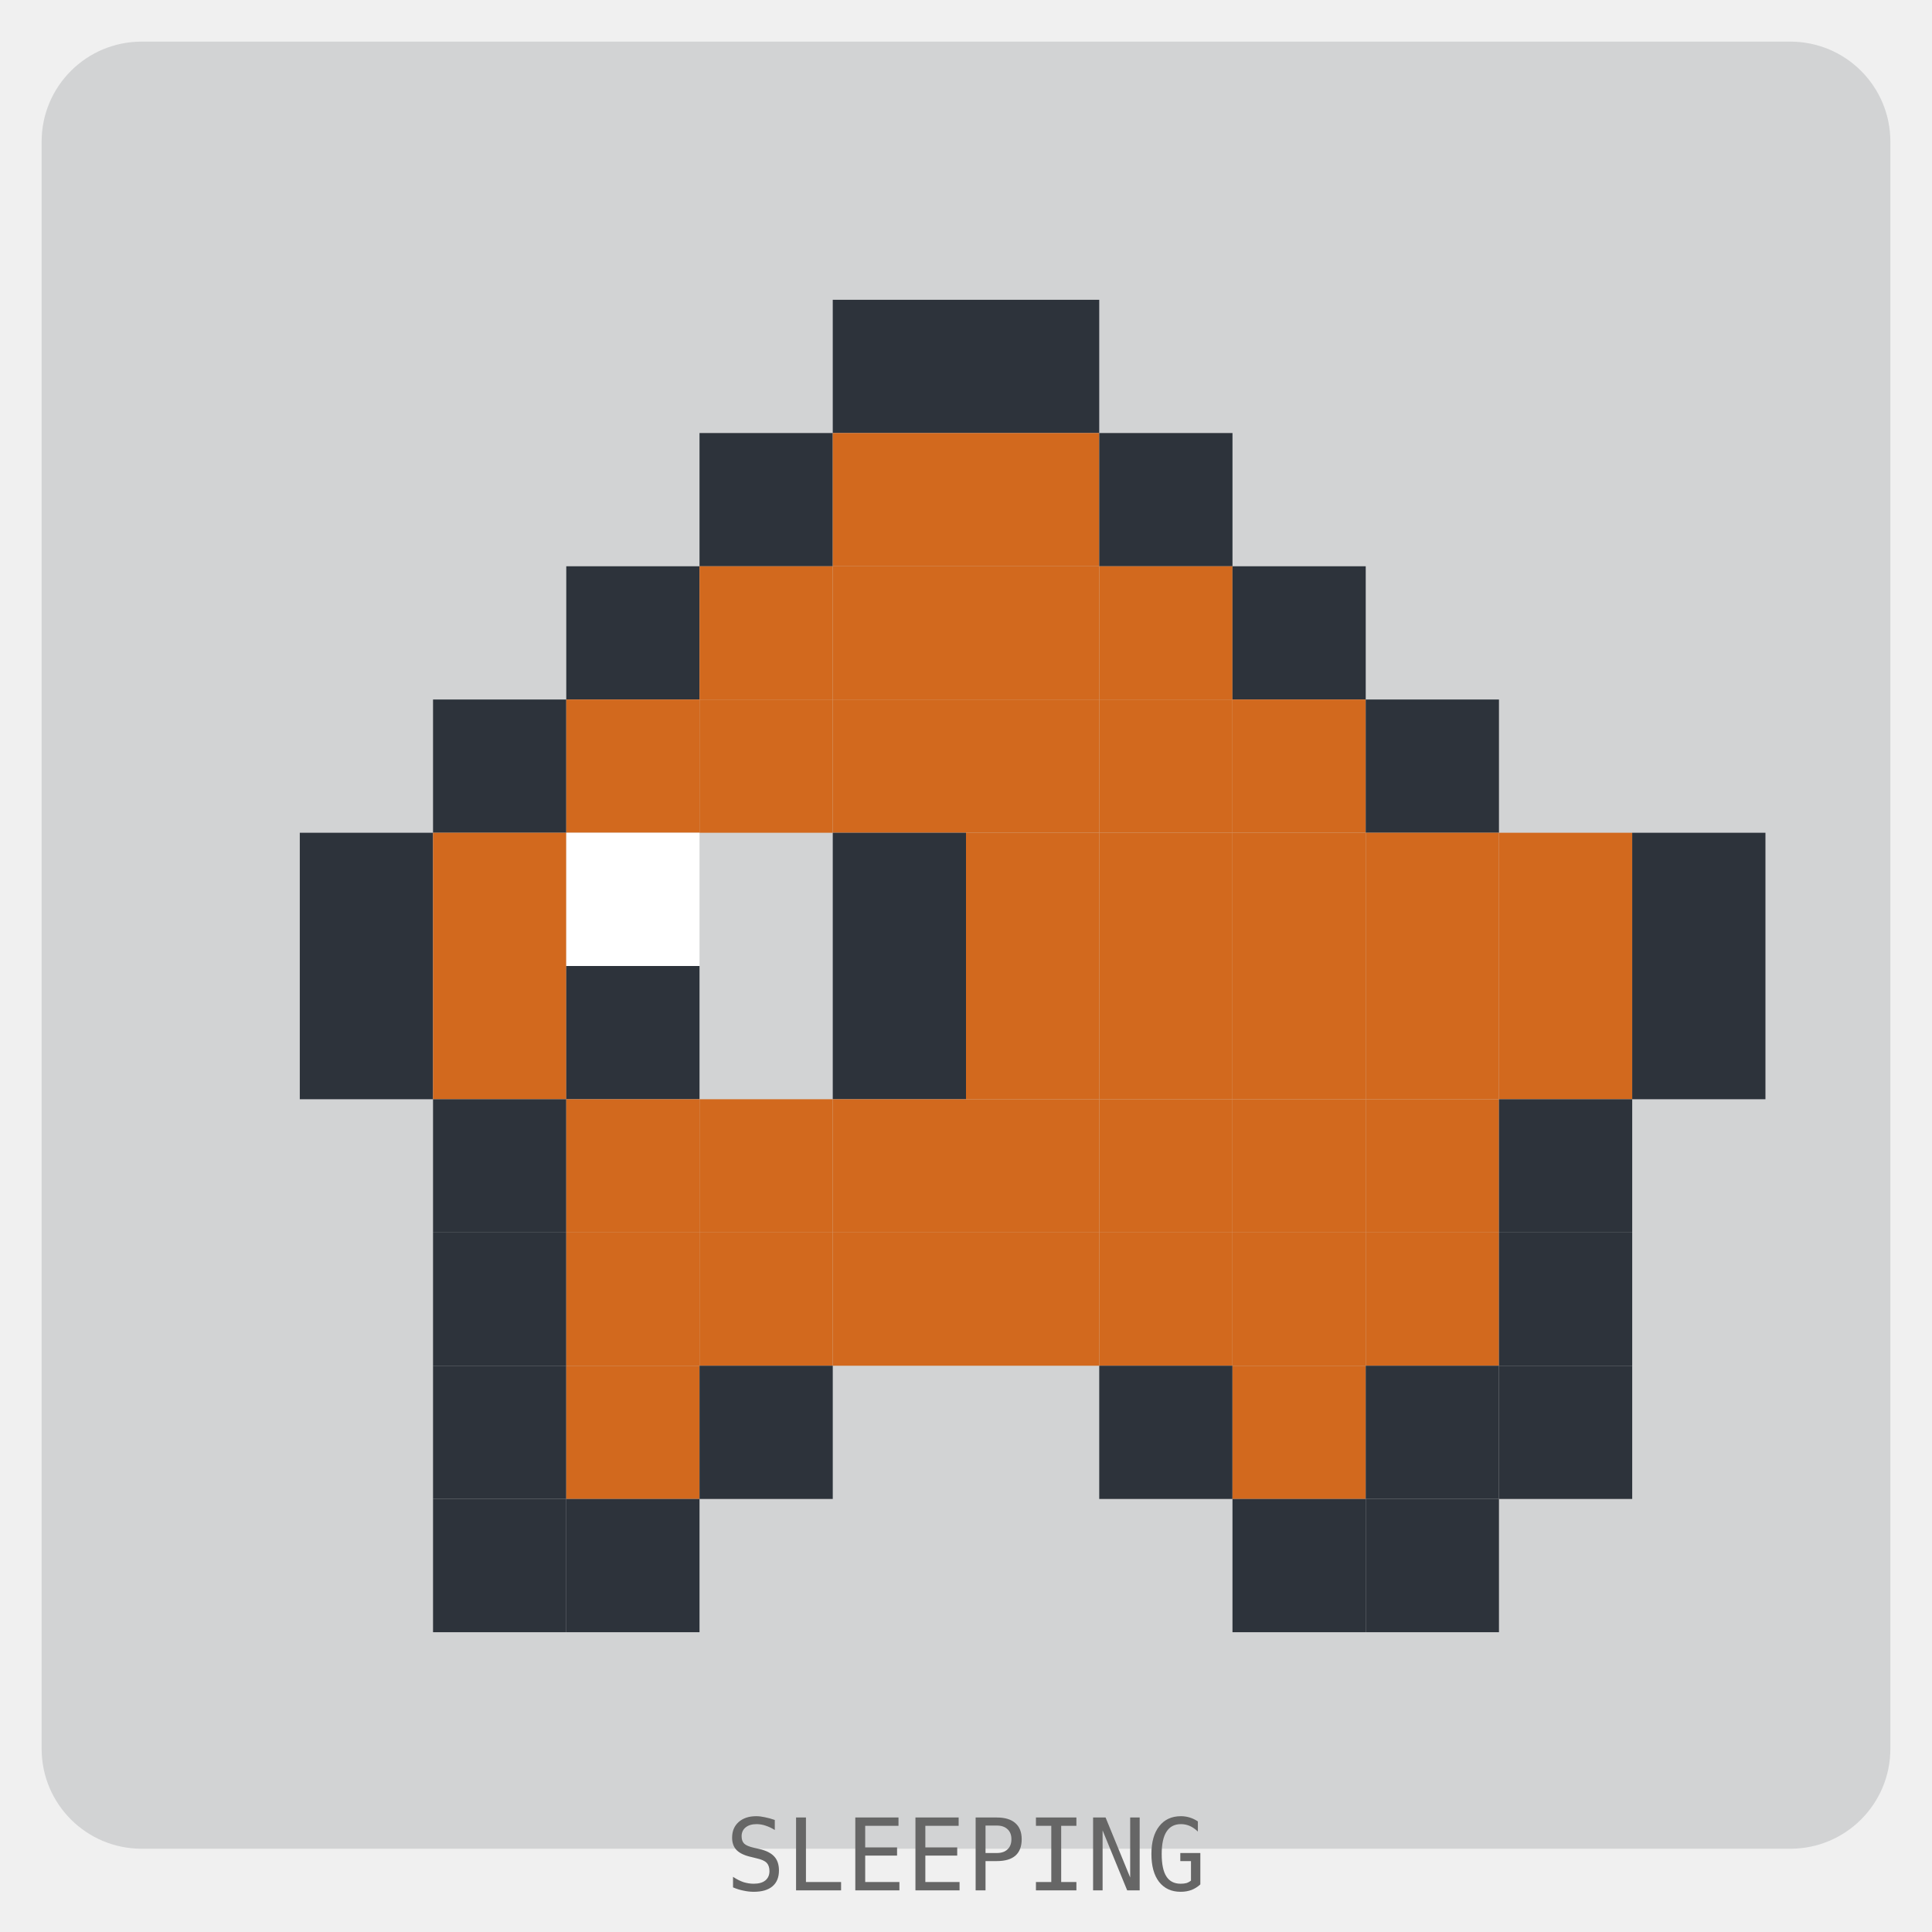
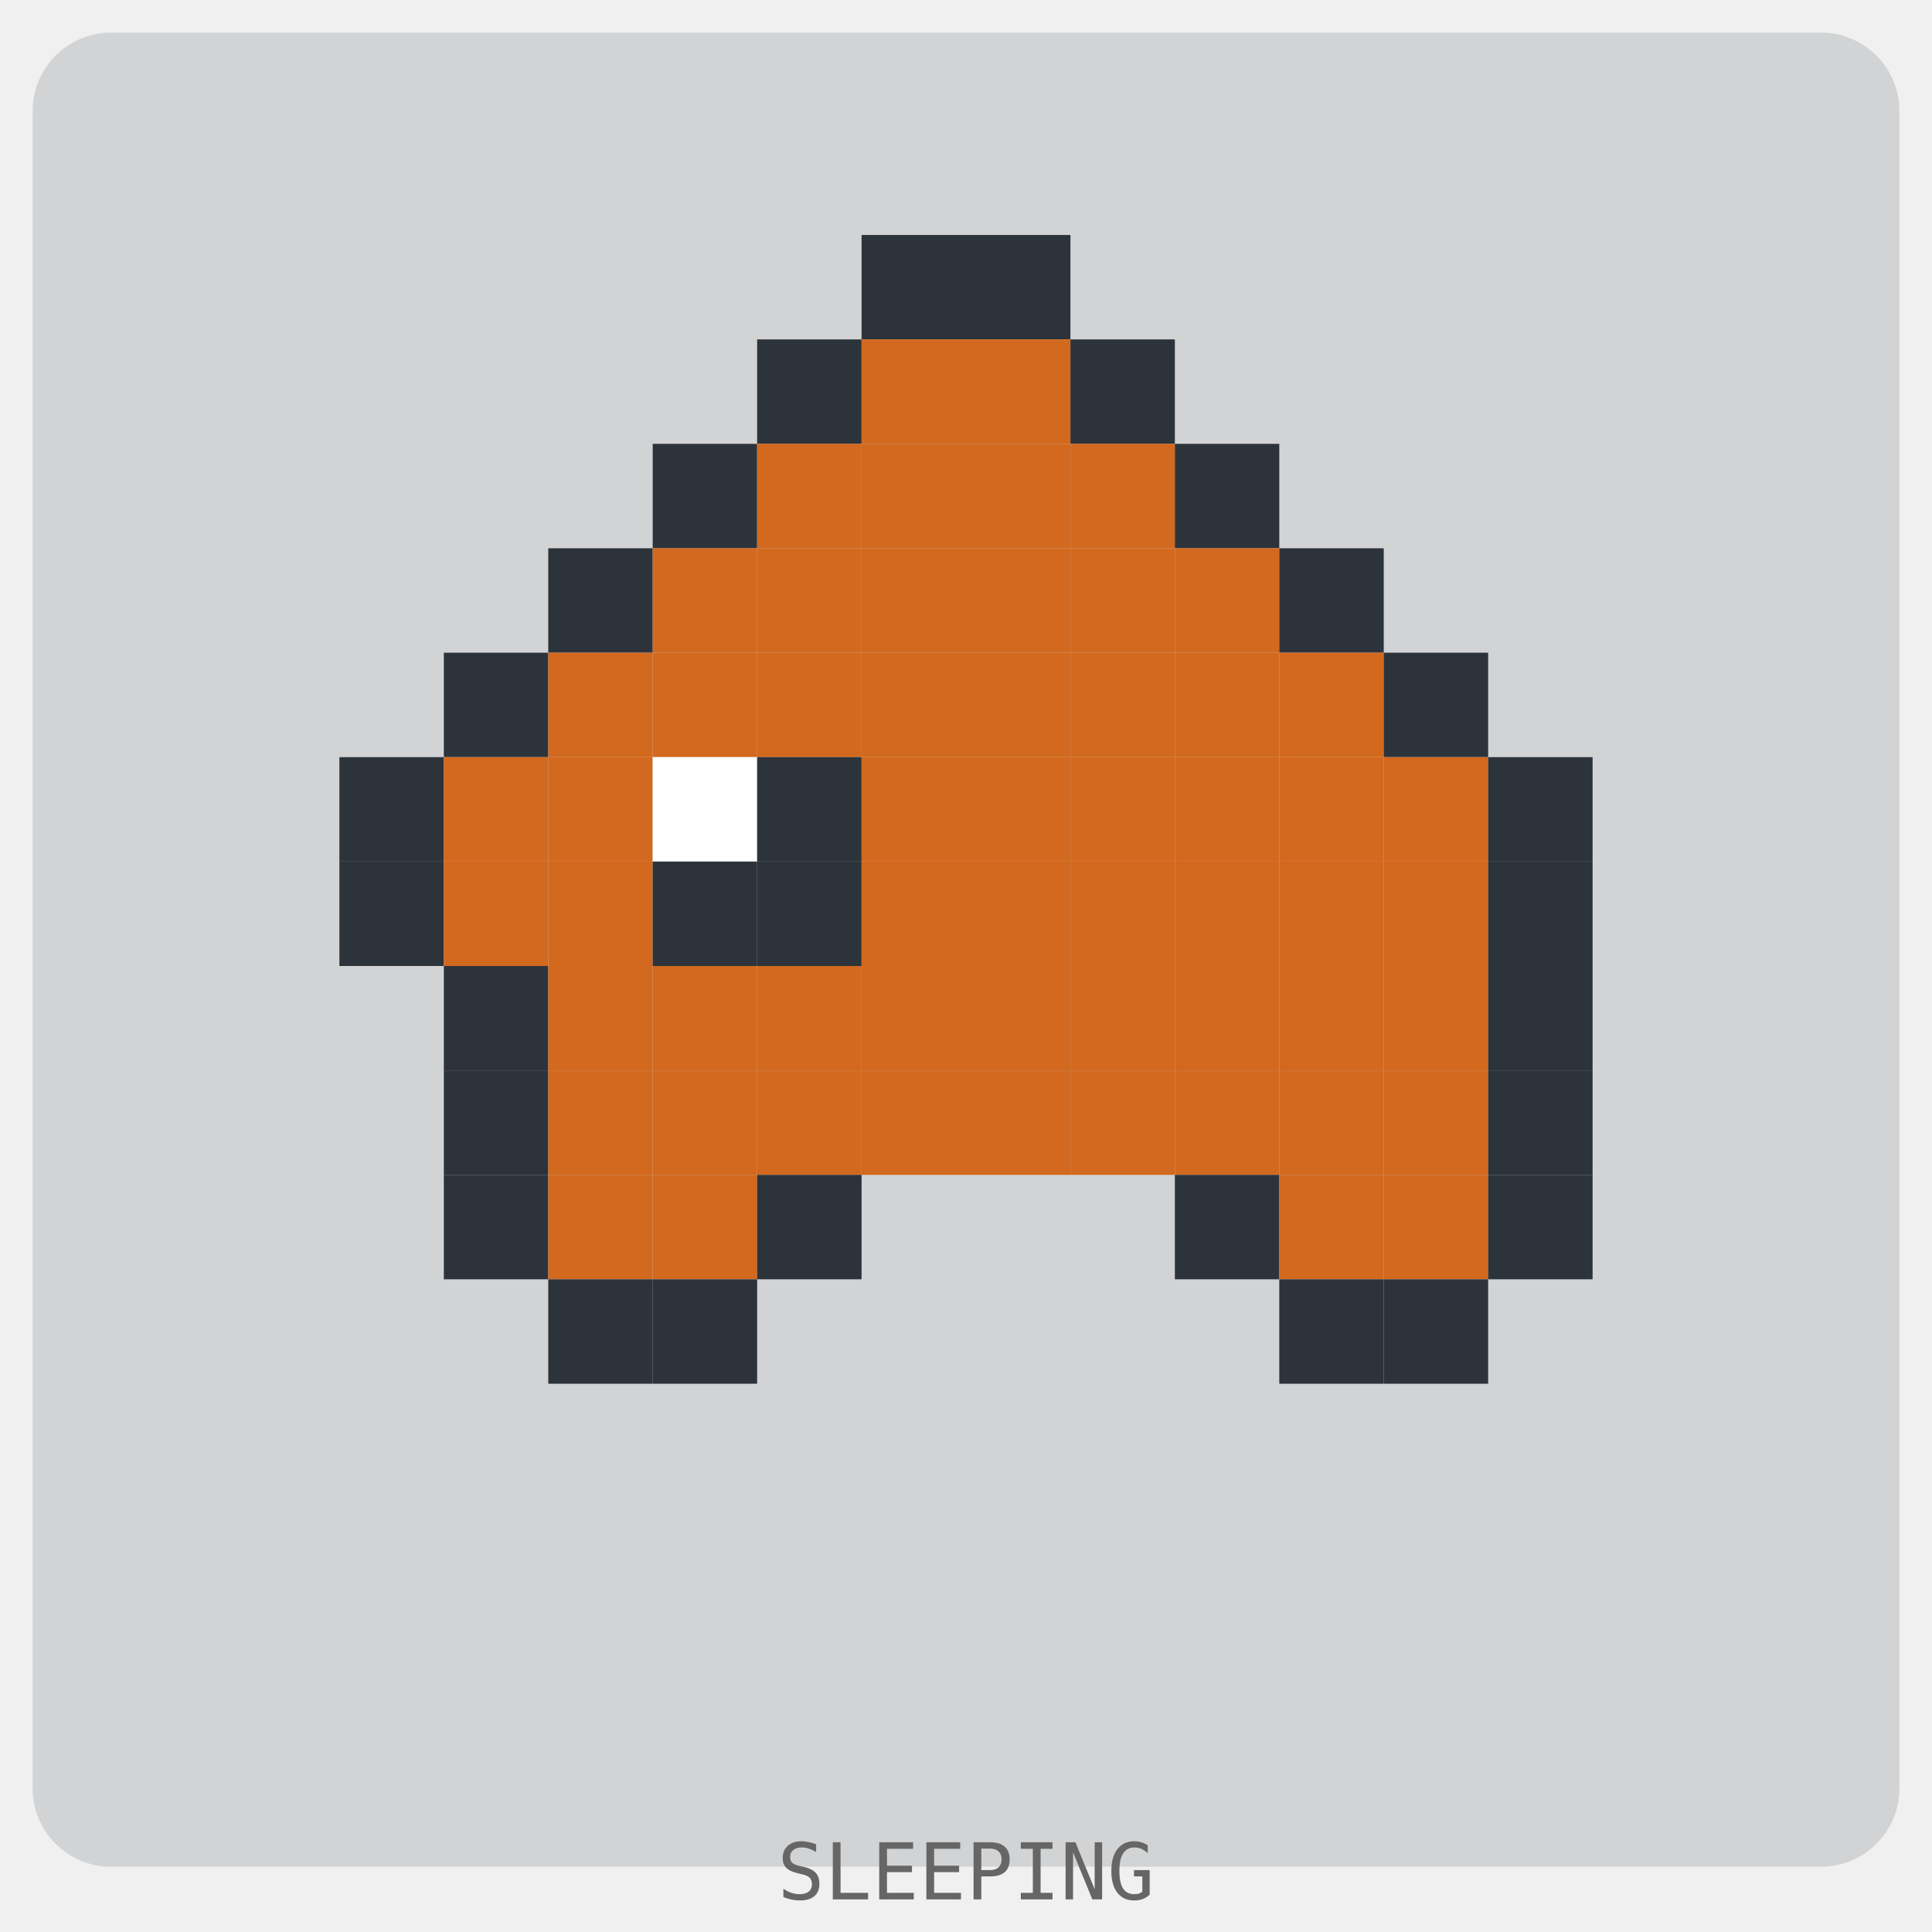
- <svg xmlns="http://www.w3.org/2000/svg" width="232" height="232" viewBox="0 0 232 232">
+ <svg xmlns="http://www.w3.org/2000/svg" width="296" height="296" viewBox="0 0 296 296">
  <style>.pet { transform-origin: center; }</style>
-   <rect x="5" y="5" width="222" height="217" rx="12" ry="12" fill="rgba(45, 51, 59, 0.15)" />
+   <rect x="5" y="5" width="286" height="281" rx="12" ry="12" fill="rgba(45, 51, 59, 0.15)" />
  <g transform="translate(20, 20)" opacity="1">
    <g class="pet">
-       <rect x="80" y="16" width="16" height="16" fill="#2d333b" />
-       <rect x="96" y="16" width="16" height="16" fill="#2d333b" />
-       <rect x="64" y="32" width="16" height="16" fill="#2d333b" />
-       <rect x="80" y="32" width="16" height="16" fill="#d2691e" />
-       <rect x="96" y="32" width="16" height="16" fill="#d2691e" />
-       <rect x="112" y="32" width="16" height="16" fill="#2d333b" />
-       <rect x="48" y="48" width="16" height="16" fill="#2d333b" />
-       <rect x="64" y="48" width="16" height="16" fill="#d2691e" />
-       <rect x="80" y="48" width="16" height="16" fill="#d2691e" />
+       <rect x="112" y="16" width="16" height="16" fill="#2d333b" />
+       <rect x="128" y="16" width="16" height="16" fill="#2d333b" />
+       <rect x="96" y="32" width="16" height="16" fill="#2d333b" />
+       <rect x="112" y="32" width="16" height="16" fill="#d2691e" />
+       <rect x="128" y="32" width="16" height="16" fill="#d2691e" />
+       <rect x="144" y="32" width="16" height="16" fill="#2d333b" />
+       <rect x="80" y="48" width="16" height="16" fill="#2d333b" />
      <rect x="96" y="48" width="16" height="16" fill="#d2691e" />
      <rect x="112" y="48" width="16" height="16" fill="#d2691e" />
-       <rect x="128" y="48" width="16" height="16" fill="#2d333b" />
-       <rect x="32" y="64" width="16" height="16" fill="#2d333b" />
-       <rect x="48" y="64" width="16" height="16" fill="#d2691e" />
-       <rect x="64" y="64" width="16" height="16" fill="#d2691e" />
+       <rect x="128" y="48" width="16" height="16" fill="#d2691e" />
+       <rect x="144" y="48" width="16" height="16" fill="#d2691e" />
+       <rect x="160" y="48" width="16" height="16" fill="#2d333b" />
+       <rect x="64" y="64" width="16" height="16" fill="#2d333b" />
      <rect x="80" y="64" width="16" height="16" fill="#d2691e" />
      <rect x="96" y="64" width="16" height="16" fill="#d2691e" />
      <rect x="112" y="64" width="16" height="16" fill="#d2691e" />
      <rect x="128" y="64" width="16" height="16" fill="#d2691e" />
-       <rect x="144" y="64" width="16" height="16" fill="#2d333b" />
-       <rect x="16" y="80" width="16" height="16" fill="#2d333b" />
-       <rect x="32" y="80" width="16" height="16" fill="#d2691e" />
-       <rect x="48" y="80" width="16" height="16" fill="#ffffff" />
-       <rect x="80" y="80" width="16" height="16" fill="#2d333b" />
+       <rect x="144" y="64" width="16" height="16" fill="#d2691e" />
+       <rect x="160" y="64" width="16" height="16" fill="#d2691e" />
+       <rect x="176" y="64" width="16" height="16" fill="#2d333b" />
+       <rect x="48" y="80" width="16" height="16" fill="#2d333b" />
+       <rect x="64" y="80" width="16" height="16" fill="#d2691e" />
+       <rect x="80" y="80" width="16" height="16" fill="#d2691e" />
      <rect x="96" y="80" width="16" height="16" fill="#d2691e" />
      <rect x="112" y="80" width="16" height="16" fill="#d2691e" />
      <rect x="128" y="80" width="16" height="16" fill="#d2691e" />
      <rect x="144" y="80" width="16" height="16" fill="#d2691e" />
      <rect x="160" y="80" width="16" height="16" fill="#d2691e" />
-       <rect x="176" y="80" width="16" height="16" fill="#2d333b" />
-       <rect x="16" y="96" width="16" height="16" fill="#2d333b" />
-       <rect x="32" y="96" width="16" height="16" fill="#d2691e" />
-       <rect x="48" y="96" width="16" height="16" fill="#2d333b" />
-       <rect x="80" y="96" width="16" height="16" fill="#2d333b" />
-       <rect x="96" y="96" width="16" height="16" fill="#d2691e" />
+       <rect x="176" y="80" width="16" height="16" fill="#d2691e" />
+       <rect x="192" y="80" width="16" height="16" fill="#2d333b" />
+       <rect x="32" y="96" width="16" height="16" fill="#2d333b" />
+       <rect x="48" y="96" width="16" height="16" fill="#d2691e" />
+       <rect x="64" y="96" width="16" height="16" fill="#d2691e" />
+       <rect x="80" y="96" width="16" height="16" fill="#ffffff" />
+       <rect x="96" y="96" width="16" height="16" fill="#2d333b" />
      <rect x="112" y="96" width="16" height="16" fill="#d2691e" />
      <rect x="128" y="96" width="16" height="16" fill="#d2691e" />
      <rect x="144" y="96" width="16" height="16" fill="#d2691e" />
      <rect x="160" y="96" width="16" height="16" fill="#d2691e" />
-       <rect x="176" y="96" width="16" height="16" fill="#2d333b" />
+       <rect x="176" y="96" width="16" height="16" fill="#d2691e" />
+       <rect x="192" y="96" width="16" height="16" fill="#d2691e" />
+       <rect x="208" y="96" width="16" height="16" fill="#2d333b" />
      <rect x="32" y="112" width="16" height="16" fill="#2d333b" />
      <rect x="48" y="112" width="16" height="16" fill="#d2691e" />
      <rect x="64" y="112" width="16" height="16" fill="#d2691e" />
-       <rect x="80" y="112" width="16" height="16" fill="#d2691e" />
-       <rect x="96" y="112" width="16" height="16" fill="#d2691e" />
+       <rect x="80" y="112" width="16" height="16" fill="#2d333b" />
+       <rect x="96" y="112" width="16" height="16" fill="#2d333b" />
      <rect x="112" y="112" width="16" height="16" fill="#d2691e" />
      <rect x="128" y="112" width="16" height="16" fill="#d2691e" />
      <rect x="144" y="112" width="16" height="16" fill="#d2691e" />
-       <rect x="160" y="112" width="16" height="16" fill="#2d333b" />
-       <rect x="32" y="128" width="16" height="16" fill="#2d333b" />
-       <rect x="48" y="128" width="16" height="16" fill="#d2691e" />
+       <rect x="160" y="112" width="16" height="16" fill="#d2691e" />
+       <rect x="176" y="112" width="16" height="16" fill="#d2691e" />
+       <rect x="192" y="112" width="16" height="16" fill="#d2691e" />
+       <rect x="208" y="112" width="16" height="16" fill="#2d333b" />
+       <rect x="48" y="128" width="16" height="16" fill="#2d333b" />
      <rect x="64" y="128" width="16" height="16" fill="#d2691e" />
      <rect x="80" y="128" width="16" height="16" fill="#d2691e" />
      <rect x="96" y="128" width="16" height="16" fill="#d2691e" />
      <rect x="112" y="128" width="16" height="16" fill="#d2691e" />
      <rect x="128" y="128" width="16" height="16" fill="#d2691e" />
      <rect x="144" y="128" width="16" height="16" fill="#d2691e" />
-       <rect x="160" y="128" width="16" height="16" fill="#2d333b" />
-       <rect x="32" y="144" width="16" height="16" fill="#2d333b" />
-       <rect x="48" y="144" width="16" height="16" fill="#d2691e" />
-       <rect x="64" y="144" width="16" height="16" fill="#2d333b" />
-       <rect x="112" y="144" width="16" height="16" fill="#2d333b" />
+       <rect x="160" y="128" width="16" height="16" fill="#d2691e" />
+       <rect x="176" y="128" width="16" height="16" fill="#d2691e" />
+       <rect x="192" y="128" width="16" height="16" fill="#d2691e" />
+       <rect x="208" y="128" width="16" height="16" fill="#2d333b" />
+       <rect x="48" y="144" width="16" height="16" fill="#2d333b" />
+       <rect x="64" y="144" width="16" height="16" fill="#d2691e" />
+       <rect x="80" y="144" width="16" height="16" fill="#d2691e" />
+       <rect x="96" y="144" width="16" height="16" fill="#d2691e" />
+       <rect x="112" y="144" width="16" height="16" fill="#d2691e" />
      <rect x="128" y="144" width="16" height="16" fill="#d2691e" />
-       <rect x="144" y="144" width="16" height="16" fill="#2d333b" />
-       <rect x="160" y="144" width="16" height="16" fill="#2d333b" />
-       <rect x="32" y="160" width="16" height="16" fill="#2d333b" />
+       <rect x="144" y="144" width="16" height="16" fill="#d2691e" />
+       <rect x="160" y="144" width="16" height="16" fill="#d2691e" />
+       <rect x="176" y="144" width="16" height="16" fill="#d2691e" />
+       <rect x="192" y="144" width="16" height="16" fill="#d2691e" />
+       <rect x="208" y="144" width="16" height="16" fill="#2d333b" />
      <rect x="48" y="160" width="16" height="16" fill="#2d333b" />
-       <rect x="128" y="160" width="16" height="16" fill="#2d333b" />
-       <rect x="144" y="160" width="16" height="16" fill="#2d333b" />
+       <rect x="64" y="160" width="16" height="16" fill="#d2691e" />
+       <rect x="80" y="160" width="16" height="16" fill="#d2691e" />
+       <rect x="96" y="160" width="16" height="16" fill="#2d333b" />
+       <rect x="160" y="160" width="16" height="16" fill="#2d333b" />
+       <rect x="176" y="160" width="16" height="16" fill="#d2691e" />
+       <rect x="192" y="160" width="16" height="16" fill="#d2691e" />
+       <rect x="208" y="160" width="16" height="16" fill="#2d333b" />
+       <rect x="64" y="176" width="16" height="16" fill="#2d333b" />
+       <rect x="80" y="176" width="16" height="16" fill="#2d333b" />
+       <rect x="176" y="176" width="16" height="16" fill="#2d333b" />
+       <rect x="192" y="176" width="16" height="16" fill="#2d333b" />
      <animateTransform attributeName="transform" type="scale" values="1 1; 1.02 0.98; 1 1" dur="2s" repeatCount="indefinite" />
    </g>
  </g>
-   <text x="50%" y="227" text-anchor="middle" font-family="monospace" font-size="12" fill="#666">SLEEPING</text>
+   <text x="50%" y="291" text-anchor="middle" font-family="monospace" font-size="12" fill="#666">SLEEPING</text>
</svg>
